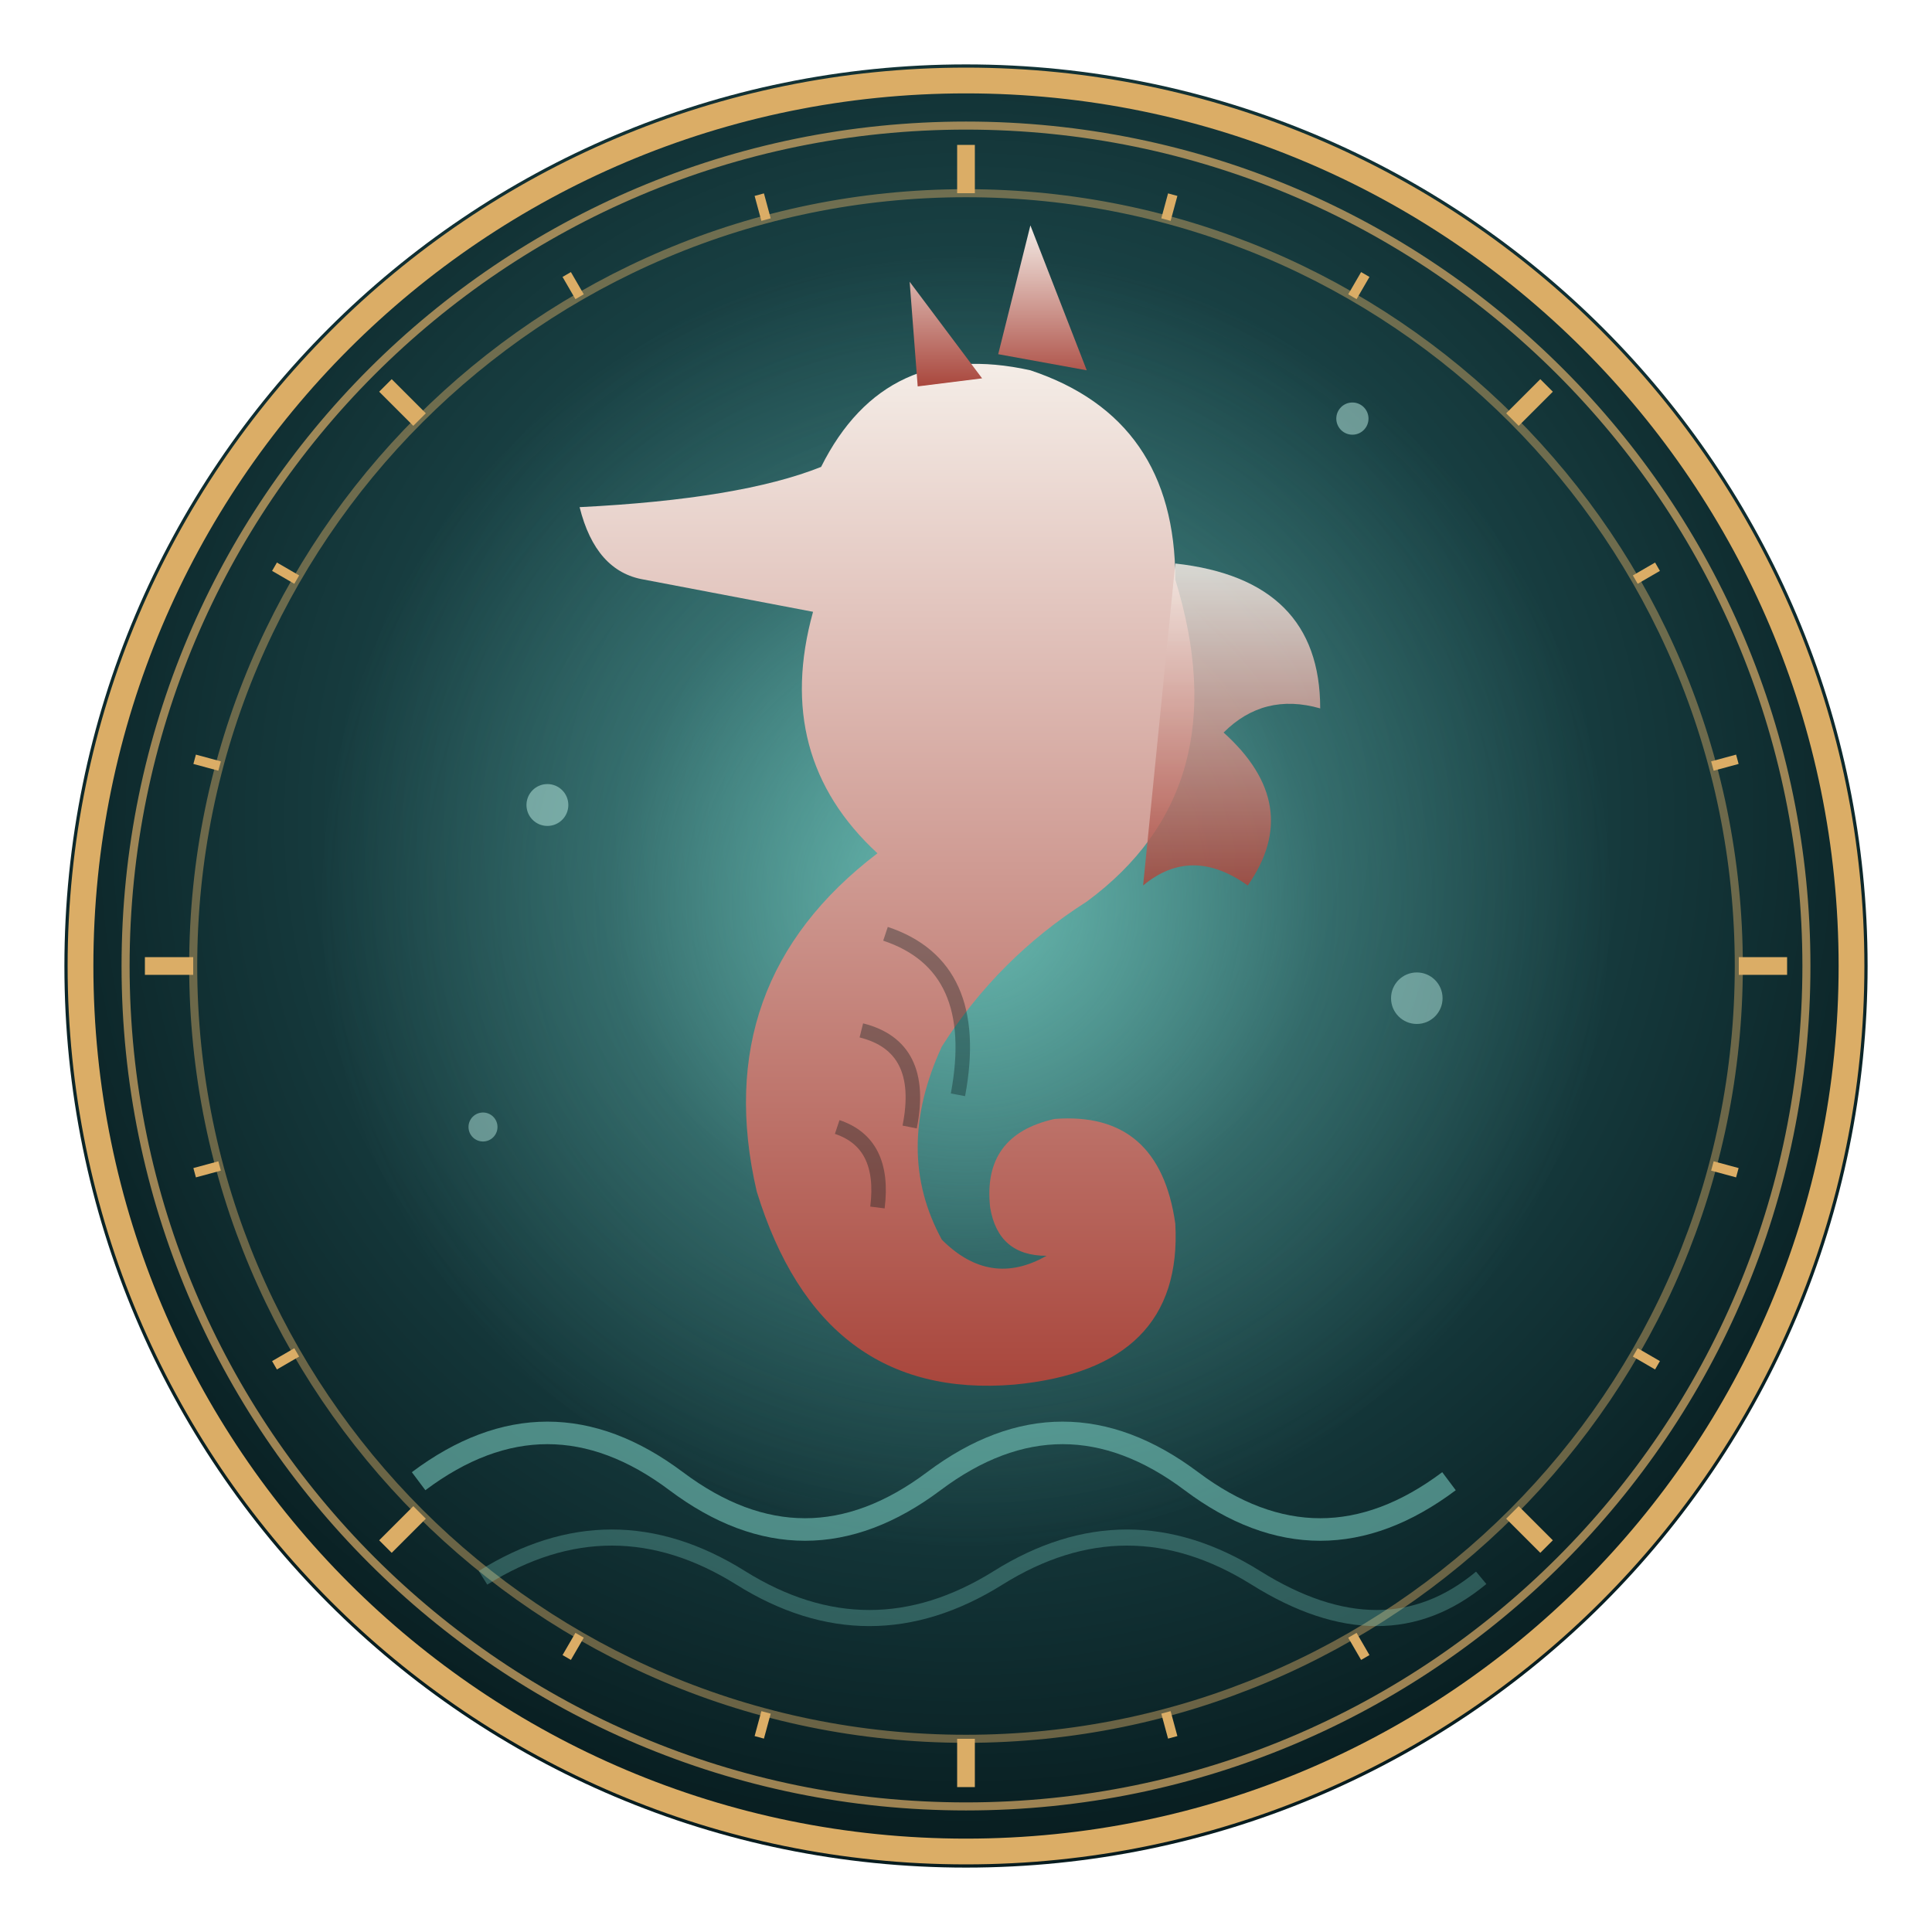
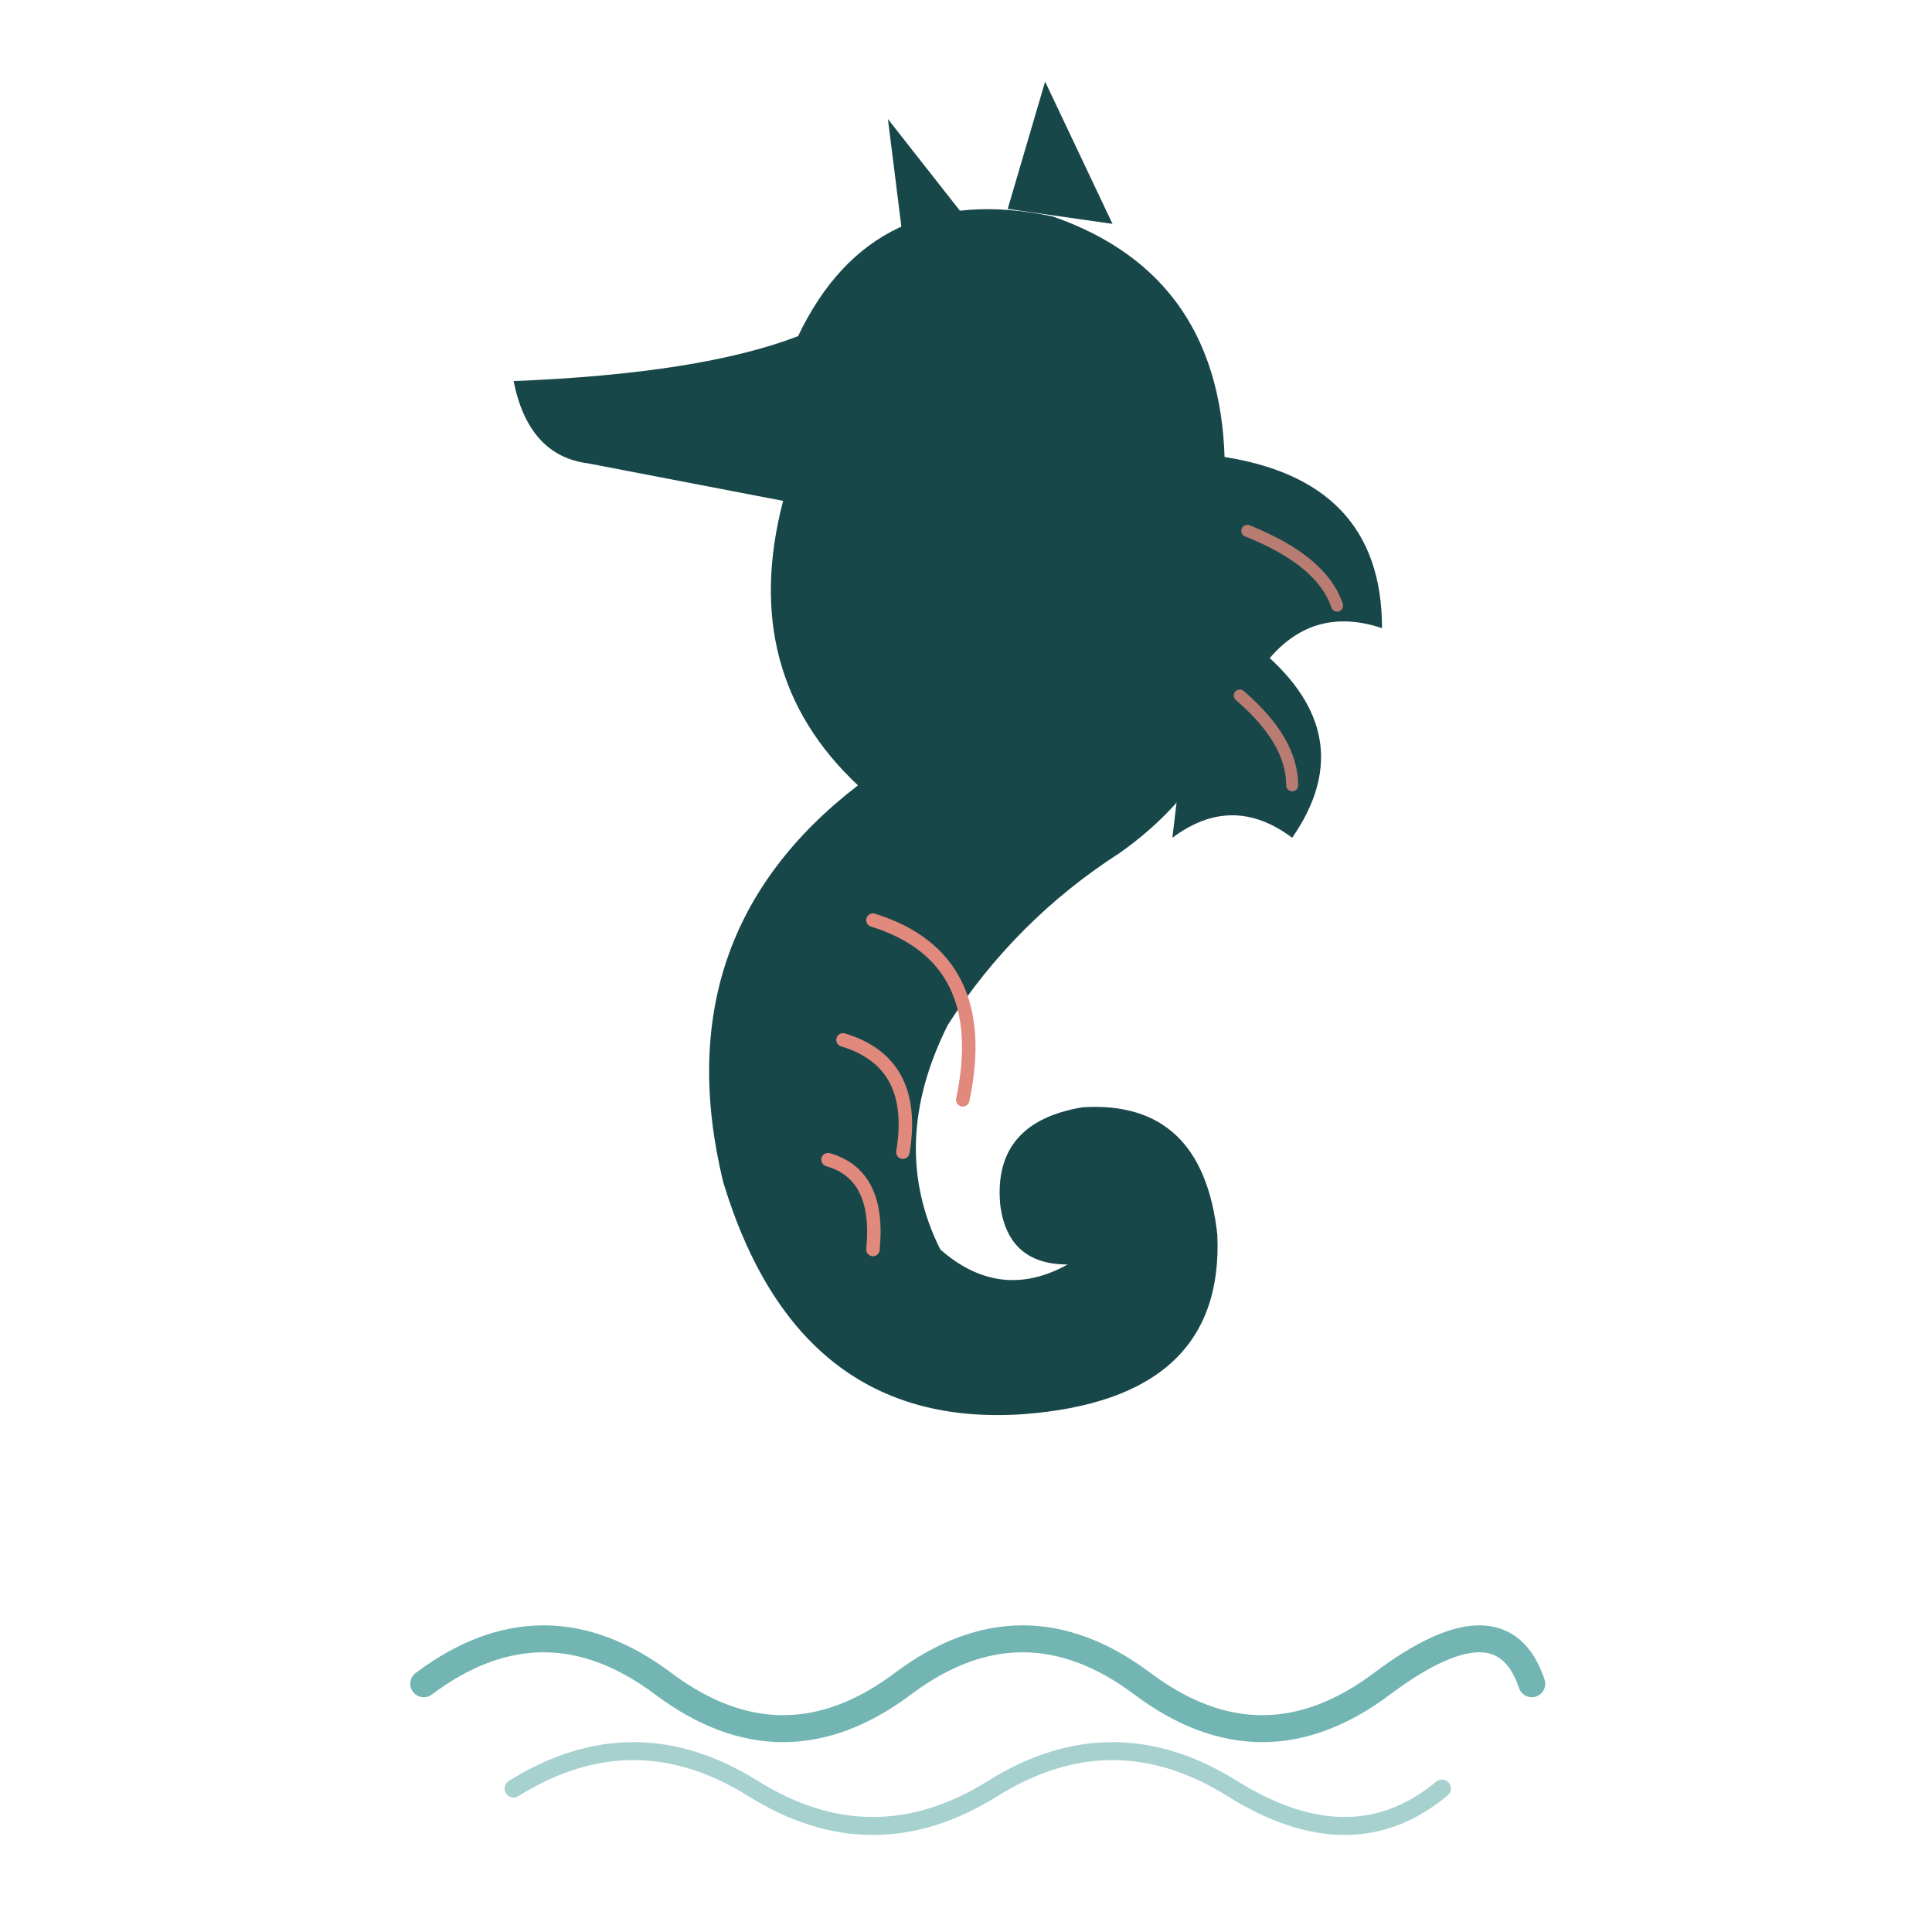
<svg xmlns="http://www.w3.org/2000/svg" viewBox="0 0 120 120">
-   <defs>
-     <radialGradient id="hippocampus-bg" cx="50%" cy="42%" r="60%">
-       <stop offset="0" stop-color="#2D6B6E" />
-       <stop offset="1" stop-color="#06191C" />
-     </radialGradient>
-     <radialGradient id="hippocampus-glow" cx="50%" cy="50%" r="50%">
-       <stop offset="0" stop-color="#7FD6C8" stop-opacity=".75" />
-       <stop offset=".55" stop-color="#7FD6C8" stop-opacity=".22" />
-       <stop offset="1" stop-color="#7FD6C8" stop-opacity="0" />
-     </radialGradient>
-     <linearGradient id="hippocampus-fig" x1="0" y1="0" x2="0" y2="1">
-       <stop offset="0" stop-color="#F4ECE6" />
-       <stop offset="1" stop-color="#A9473D" />
-     </linearGradient>
-   </defs>
-   <circle cx="60" cy="60" r="56" fill="url(#hippocampus-bg)" />
-   <circle cx="60" cy="56" r="40" fill="url(#hippocampus-glow)" />
-   <circle cx="60" cy="60" r="55" fill="none" stroke="#DBAD66" stroke-width="1.6" />
-   <circle cx="60" cy="60" r="52.2" fill="none" stroke="#DBAD66" stroke-width=".5" opacity=".7" />
-   <circle cx="60" cy="60" r="48" fill="none" stroke="#DBAD66" stroke-width=".5" opacity=".45" />
-   <line x1="108.00" y1="60.00" x2="111.00" y2="60.00" stroke="#DBAD66" stroke-width="1.1" />
-   <line x1="106.36" y1="72.42" x2="107.91" y2="72.84" stroke="#DBAD66" stroke-width="0.6" />
-   <line x1="101.57" y1="84.00" x2="102.95" y2="84.80" stroke="#DBAD66" stroke-width="0.6" />
-   <line x1="93.94" y1="93.94" x2="96.06" y2="96.06" stroke="#DBAD66" stroke-width="1.1" />
-   <line x1="84.00" y1="101.57" x2="84.80" y2="102.95" stroke="#DBAD66" stroke-width="0.6" />
-   <line x1="72.42" y1="106.36" x2="72.84" y2="107.91" stroke="#DBAD66" stroke-width="0.6" />
-   <line x1="60.00" y1="108.00" x2="60.00" y2="111.00" stroke="#DBAD66" stroke-width="1.1" />
-   <line x1="47.58" y1="106.36" x2="47.16" y2="107.91" stroke="#DBAD66" stroke-width="0.6" />
-   <line x1="36.00" y1="101.57" x2="35.20" y2="102.95" stroke="#DBAD66" stroke-width="0.6" />
-   <line x1="26.06" y1="93.94" x2="23.94" y2="96.06" stroke="#DBAD66" stroke-width="1.1" />
-   <line x1="18.43" y1="84.00" x2="17.05" y2="84.80" stroke="#DBAD66" stroke-width="0.6" />
-   <line x1="13.64" y1="72.42" x2="12.09" y2="72.84" stroke="#DBAD66" stroke-width="0.6" />
-   <line x1="12.00" y1="60.00" x2="9.00" y2="60.00" stroke="#DBAD66" stroke-width="1.1" />
-   <line x1="13.64" y1="47.58" x2="12.09" y2="47.16" stroke="#DBAD66" stroke-width="0.6" />
-   <line x1="18.43" y1="36.00" x2="17.05" y2="35.20" stroke="#DBAD66" stroke-width="0.6" />
-   <line x1="26.06" y1="26.06" x2="23.94" y2="23.94" stroke="#DBAD66" stroke-width="1.1" />
-   <line x1="36.00" y1="18.43" x2="35.20" y2="17.05" stroke="#DBAD66" stroke-width="0.6" />
-   <line x1="47.58" y1="13.64" x2="47.16" y2="12.09" stroke="#DBAD66" stroke-width="0.6" />
-   <line x1="60.00" y1="12.00" x2="60.00" y2="9.00" stroke="#DBAD66" stroke-width="1.1" />
-   <line x1="72.42" y1="13.64" x2="72.84" y2="12.09" stroke="#DBAD66" stroke-width="0.6" />
-   <line x1="84.00" y1="18.43" x2="84.80" y2="17.05" stroke="#DBAD66" stroke-width="0.6" />
-   <line x1="93.94" y1="26.06" x2="96.06" y2="23.94" stroke="#DBAD66" stroke-width="1.1" />
-   <line x1="101.57" y1="36.00" x2="102.95" y2="35.20" stroke="#DBAD66" stroke-width="0.6" />
-   <line x1="106.36" y1="47.58" x2="107.91" y2="47.16" stroke="#DBAD66" stroke-width="0.6" />
-   <path d="M26 92 Q34 86 42 92 T58 92 T74 92 T90 92" stroke="#7FD6C8" stroke-width="1.4" fill="none" opacity=".55" />
-   <path d="M30 98 Q38 93 46 98 T62 98 T78 98 T92 98" stroke="#7FD6C8" stroke-width="1" fill="none" opacity=".3" />
-   <path d="M64 23 Q55 21 51 29 Q46 31 36 31.5 Q37 35.5 40 36 L50.5 38 Q48 47 54.5 53 Q44 61 47 74 Q51 87 63 86 Q73.5 85 73 76 Q72 69 65.5 69.5 Q61 70.5 61.5 75 Q62 78 65 78 Q61.5 80 58.5 77 Q55.5 71.5 58.5 65 Q62 59.5 67.5 56 Q77 49 73 36 Q73 26 64 23 Z" fill="url(#hippocampus-fig)" />
-   <path d="M73 35 Q82 36 82 44 Q78.5 43 76 45.5 Q81 50 77.5 55 Q74 52.5 71 55" fill="url(#hippocampus-fig)" opacity=".85" />
-   <path d="M62 22 L64 14 L67.5 23 Z M57 24 L56.5 17.5 L61 23.5 Z" fill="url(#hippocampus-fig)" />
-   <path d="M55 58 Q61 60 59.5 68 M53.5 64 Q57.5 65 56.5 70 M52 70 Q55 71 54.5 75" stroke="#06191C" stroke-width=".9" fill="none" opacity=".35" />
-   <circle cx="34" cy="50" r="1.3" fill="#BFF0E6" opacity="0.5" />
-   <circle cx="88" cy="62" r="1.6" fill="#BFF0E6" opacity="0.45" />
-   <circle cx="84" cy="26" r="1" fill="#BFF0E6" opacity="0.5" />
-   <circle cx="30" cy="70" r="0.9" fill="#BFF0E6" opacity="0.45" />
+   <g transform="translate(4 6) scale(.93)">
+     <path d="M24 106 Q32 100 40 106 T56 106 T72 106 T88 106 T98 106" stroke="#4FA3A0" stroke-width="1.8" fill="none" stroke-linecap="round" opacity="0.8" />
+     <path d="M30 113 Q38 108 46 113 T62 113 T78 113 T92 113" stroke="#4FA3A0" stroke-width="1.2" fill="none" stroke-linecap="round" opacity="0.5" />
+     <path d="M66 8 Q54 5.5 49 16 Q42.5 18.5 30 19 Q31 24 35 24.5 L48 27 Q45 38.5 53 46 Q40 56 44 72.5 Q49 89 64 88 Q77.5 87 77 76 Q76 67 68 67.5 Q62 68.5 62.5 74 Q63 78 67 78 Q62.5 80.5 58.5 77 Q55 70 59 62 Q63.5 55 70.5 50.5 Q82.5 42 77.5 25 Q77.5 12 66 8 Z" fill="#18474A" />
+     <path d="M77 24 Q88 25.5 88 35.5 Q83.5 34 80.5 37.5 Q86.5 43 82 49.5 Q78 46.5 74 49.5 Z" fill="#18474A" />
+     <path d="M63 7.5 L65.5 -1 L70 8.5 Z M56 9.5 L55 1.5 L60.5 8.5 Z" fill="#18474A" />
+     <path d="M54 55 Q62 57.5 60 67 M52 63 Q57 64.5 56 70.5 M51 71 Q54.5 72 54 77" stroke="#E0897C" stroke-width="0.9" fill="none" stroke-linecap="round" opacity="1" />
+     <path d="M79 29 Q84 31 85 34 M78.5 40 Q82 43 82 46" stroke="#E0897C" stroke-width="0.8" fill="none" stroke-linecap="round" opacity="0.8" />
+   </g>
</svg>
